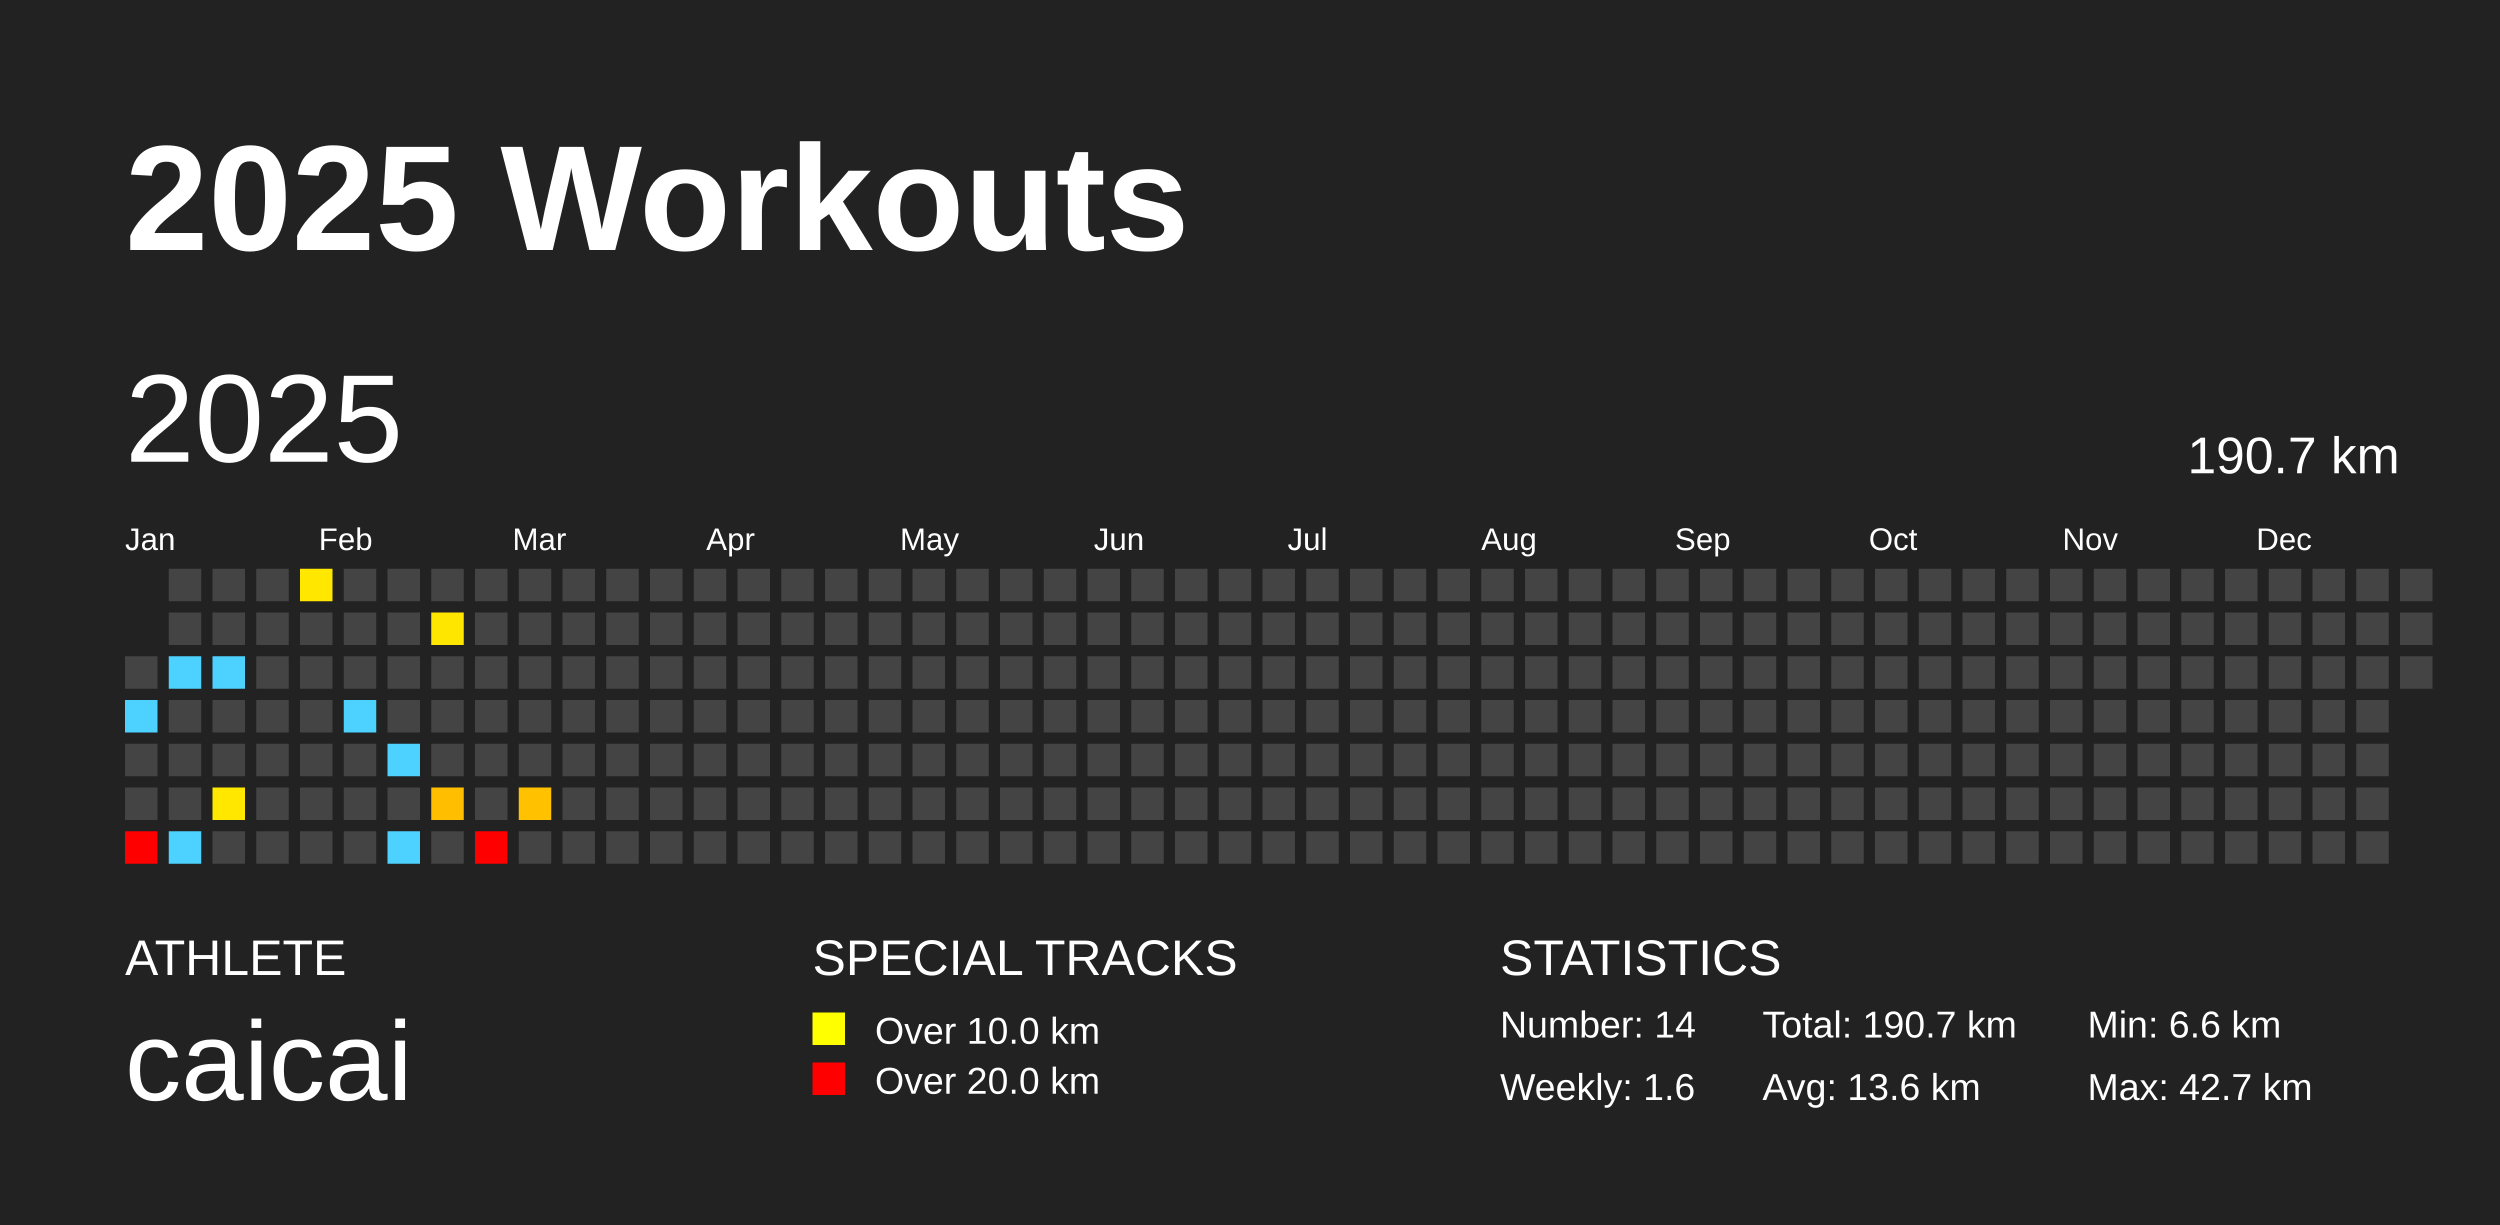
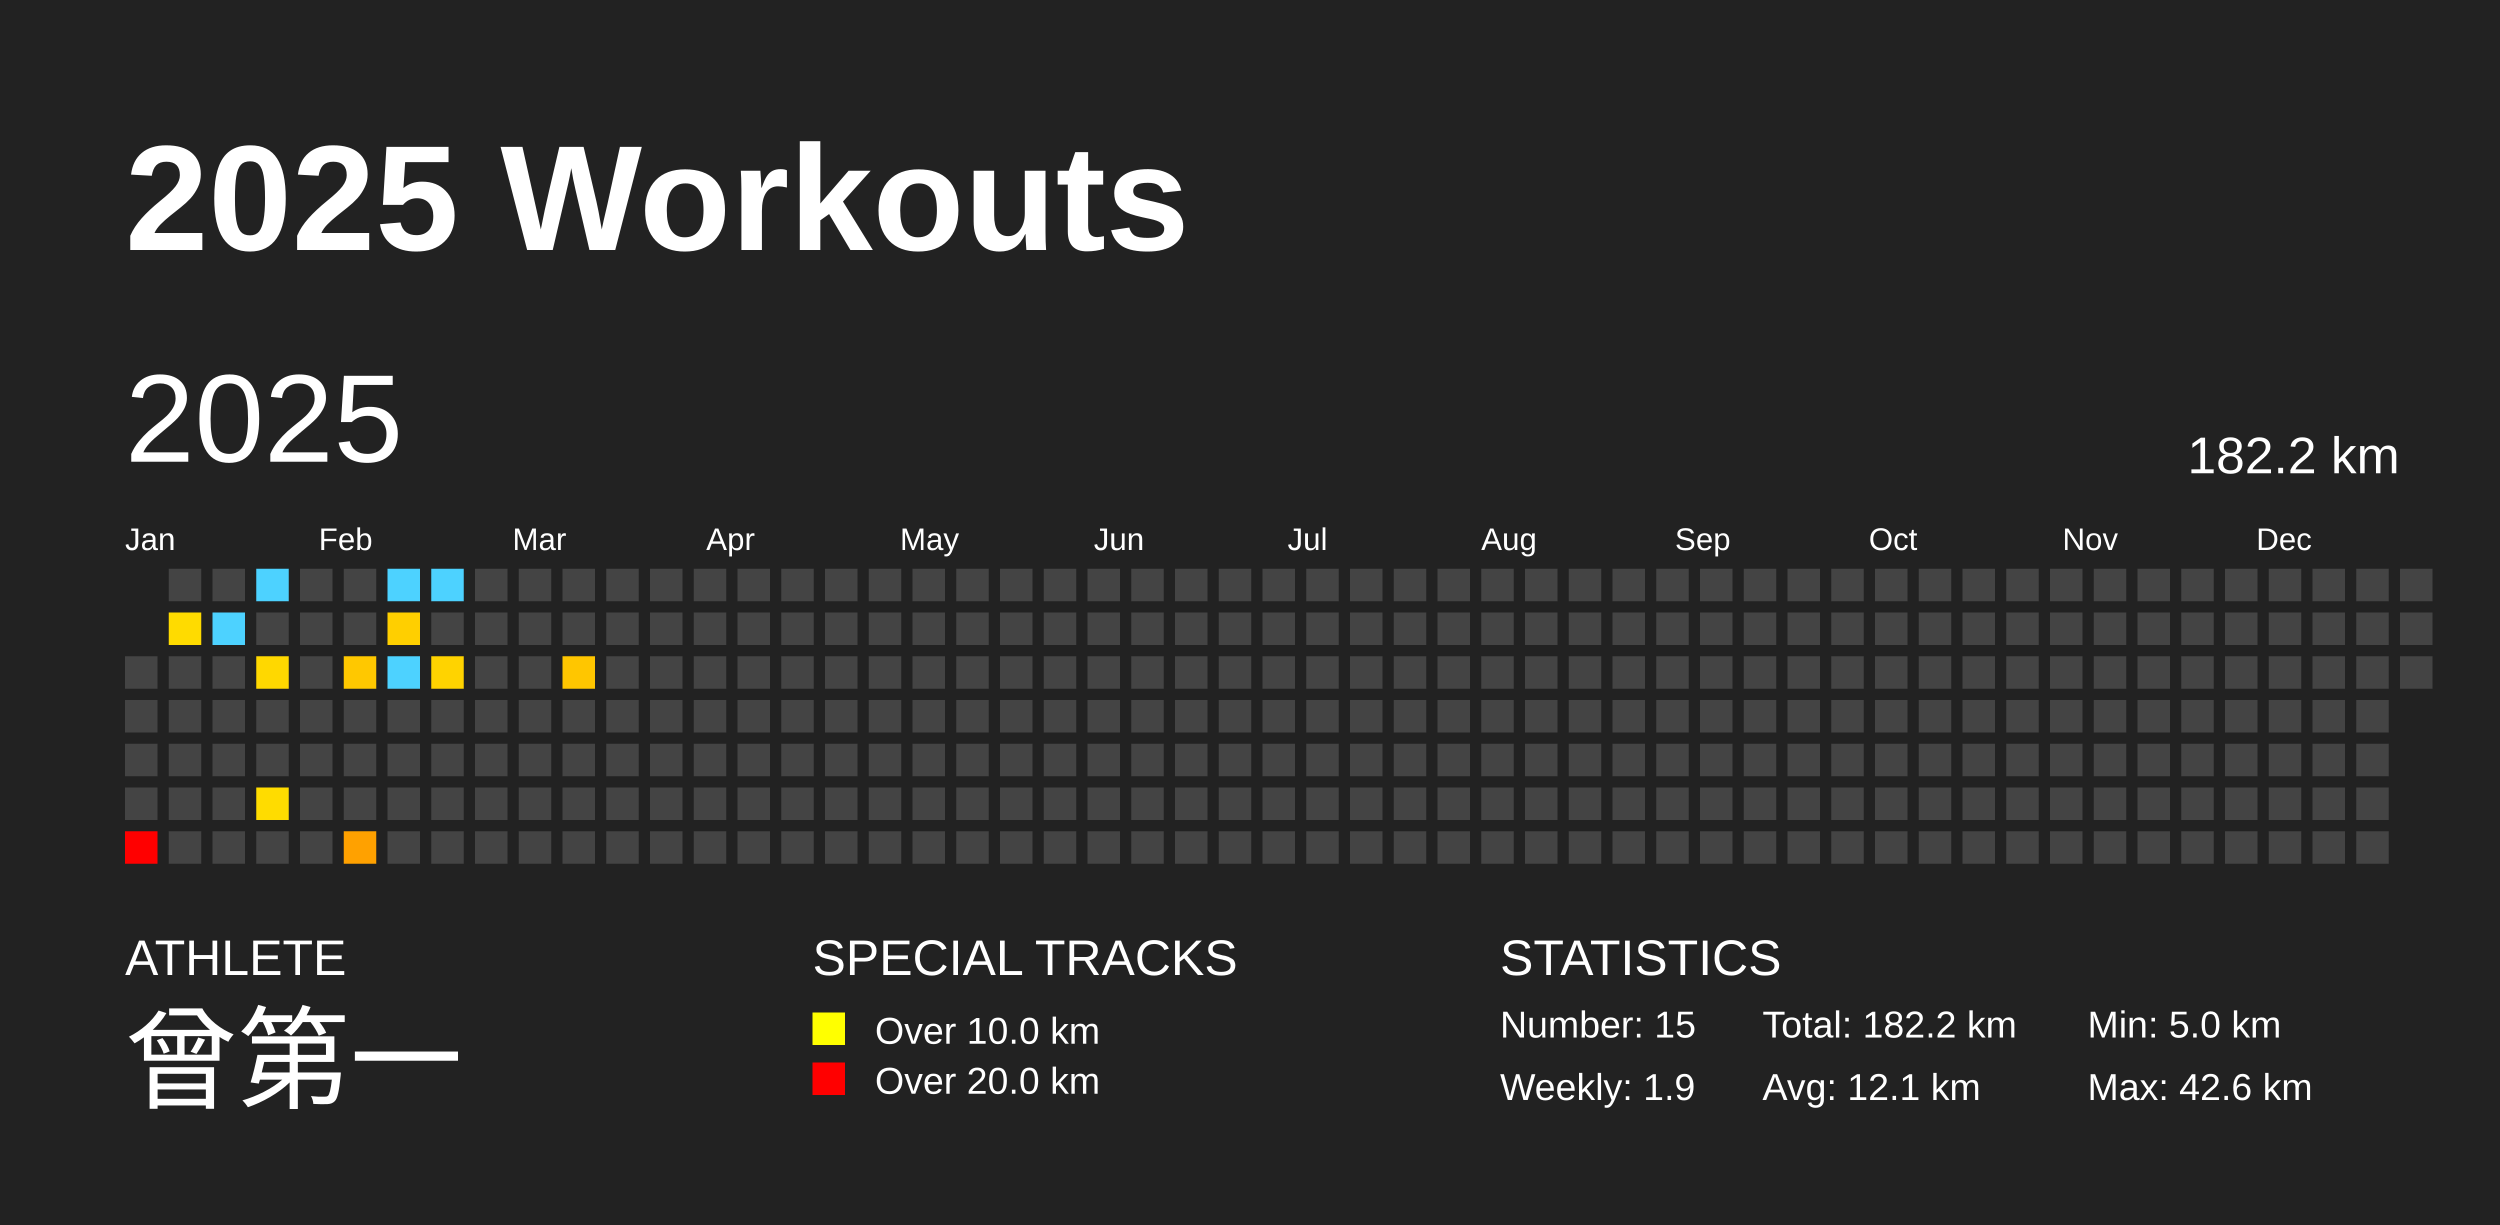
<svg xmlns="http://www.w3.org/2000/svg" baseProfile="full" height="98mm" version="1.1" viewBox="0,0,200,98" width="200mm">
  <defs />
  <rect fill="#222222" height="98" width="200" x="0" y="0" />
  <text fill="#FFFFFF" style="font-size:12px; font-family:Arial; font-weight:bold;" x="10" y="20">2025 Workouts</text>
  <text fill="#FFFFFF" style="font-size:4px; font-family:Arial" x="10" y="78">ATHLETE</text>
-   <text fill="#FFFFFF" style="font-size:9px; font-family:Arial" x="10" y="88">caicai</text>
+   <text fill="#FFFFFF" style="font-size:9px; font-family:Arial" x="10" y="88">曾第一</text>
  <text fill="#FFFFFF" style="font-size:4px; font-family:Arial" x="65" y="78">SPECIAL TRACKS</text>
  <rect fill="yellow" height="2.6" width="2.6" x="65" y="81" />
  <text fill="#FFFFFF" style="font-size:3px; font-family:Arial" x="70" y="83.5">Over 10.0 km</text>
  <rect fill="red" height="2.6" width="2.6" x="65" y="85" />
  <text fill="#FFFFFF" style="font-size:3px; font-family:Arial" x="70" y="87.5">Over 20.0 km</text>
  <text fill="#FFFFFF" style="font-size:4px; font-family:Arial" x="120" y="78">STATISTICS</text>
-   <text fill="#FFFFFF" style="font-size:3px; font-family:Arial" x="120" y="83">Number: 14</text>
-   <text fill="#FFFFFF" style="font-size:3px; font-family:Arial" x="120" y="88">Weekly: 1.6</text>
-   <text fill="#FFFFFF" style="font-size:3px; font-family:Arial" x="141" y="83">Total: 190.7 km</text>
-   <text fill="#FFFFFF" style="font-size:3px; font-family:Arial" x="141" y="88">Avg: 13.6 km</text>
-   <text fill="#FFFFFF" style="font-size:3px; font-family:Arial" x="167" y="83">Min: 6.6 km</text>
-   <text fill="#FFFFFF" style="font-size:3px; font-family:Arial" x="167" y="88">Max: 42.7 km</text>
+   <text fill="#FFFFFF" style="font-size:3px; font-family:Arial" x="120" y="83">Number: 15</text>
+   <text fill="#FFFFFF" style="font-size:3px; font-family:Arial" x="120" y="88">Weekly: 1.9</text>
+   <text fill="#FFFFFF" style="font-size:3px; font-family:Arial" x="141" y="83">Total: 182.2 km</text>
+   <text fill="#FFFFFF" style="font-size:3px; font-family:Arial" x="141" y="88">Avg: 12.1 km</text>
+   <text fill="#FFFFFF" style="font-size:3px; font-family:Arial" x="167" y="83">Min: 5.0 km</text>
+   <text fill="#FFFFFF" style="font-size:3px; font-family:Arial" x="167" y="88">Max: 42.6 km</text>
  <text dominant-baseline="hanging" fill="#FFFFFF" style="font-size:10.0px; font-family:Arial;" x="10" y="30">2025</text>
-   <text dominant-baseline="hanging" fill="#FFFFFF" style="font-size:4.125px; font-family:Arial;" x="175" y="35">190.7 km</text>
+   <text dominant-baseline="hanging" fill="#FFFFFF" style="font-size:4.125px; font-family:Arial;" x="175" y="35">182.2 km</text>
  <text fill="#FFFFFF" style="font-size:2.5px; font-family:Arial" x="10.0" y="44">Jan</text>
  <text fill="#FFFFFF" style="font-size:2.5px; font-family:Arial" x="25.5" y="44">Feb</text>
  <text fill="#FFFFFF" style="font-size:2.5px; font-family:Arial" x="41.0" y="44">Mar</text>
  <text fill="#FFFFFF" style="font-size:2.5px; font-family:Arial" x="56.5" y="44">Apr</text>
  <text fill="#FFFFFF" style="font-size:2.5px; font-family:Arial" x="72.0" y="44">May</text>
  <text fill="#FFFFFF" style="font-size:2.5px; font-family:Arial" x="87.5" y="44">Jun</text>
  <text fill="#FFFFFF" style="font-size:2.5px; font-family:Arial" x="103.0" y="44">Jul</text>
  <text fill="#FFFFFF" style="font-size:2.5px; font-family:Arial" x="118.5" y="44">Aug</text>
  <text fill="#FFFFFF" style="font-size:2.5px; font-family:Arial" x="134.0" y="44">Sep</text>
  <text fill="#FFFFFF" style="font-size:2.5px; font-family:Arial" x="149.5" y="44">Oct</text>
  <text fill="#FFFFFF" style="font-size:2.5px; font-family:Arial" x="165.0" y="44">Nov</text>
  <text fill="#FFFFFF" style="font-size:2.5px; font-family:Arial" x="180.5" y="44">Dec</text>
  <rect fill="#444444" height="2.6" width="2.6" x="10.0" y="52.5" />
-   <rect fill="#4dd2ff" height="2.6" width="2.6" x="10.0" y="56.0" />
+   <rect fill="#444444" height="2.6" width="2.6" x="10.0" y="56.0" />
  <rect fill="#444444" height="2.6" width="2.6" x="10.0" y="59.5" />
  <rect fill="#444444" height="2.6" width="2.6" x="10.0" y="63.0" />
  <rect fill="red" height="2.6" width="2.6" x="10.0" y="66.5" />
  <rect fill="#444444" height="2.6" width="2.6" x="13.5" y="45.5" />
-   <rect fill="#444444" height="2.6" width="2.6" x="13.5" y="49.0" />
-   <rect fill="#4dd2ff" height="2.6" width="2.6" x="13.5" y="52.5" />
+   <rect fill="#ffdb00" height="2.6" width="2.6" x="13.5" y="49.0" />
+   <rect fill="#444444" height="2.6" width="2.6" x="13.5" y="52.5" />
  <rect fill="#444444" height="2.6" width="2.6" x="13.5" y="56.0" />
  <rect fill="#444444" height="2.6" width="2.6" x="13.5" y="59.5" />
  <rect fill="#444444" height="2.6" width="2.6" x="13.5" y="63.0" />
-   <rect fill="#4dd2ff" height="2.6" width="2.6" x="13.5" y="66.5" />
+   <rect fill="#444444" height="2.6" width="2.6" x="13.5" y="66.5" />
  <rect fill="#444444" height="2.6" width="2.6" x="17.0" y="45.5" />
-   <rect fill="#444444" height="2.6" width="2.6" x="17.0" y="49.0" />
-   <rect fill="#4dd2ff" height="2.6" width="2.6" x="17.0" y="52.5" />
+   <rect fill="#4dd2ff" height="2.6" width="2.6" x="17.0" y="49.0" />
+   <rect fill="#444444" height="2.6" width="2.6" x="17.0" y="52.5" />
  <rect fill="#444444" height="2.6" width="2.6" x="17.0" y="56.0" />
  <rect fill="#444444" height="2.6" width="2.6" x="17.0" y="59.5" />
-   <rect fill="#ffe700" height="2.6" width="2.6" x="17.0" y="63.0" />
+   <rect fill="#444444" height="2.6" width="2.6" x="17.0" y="63.0" />
  <rect fill="#444444" height="2.6" width="2.6" x="17.0" y="66.5" />
-   <rect fill="#444444" height="2.6" width="2.6" x="20.5" y="45.5" />
+   <rect fill="#4dd2ff" height="2.6" width="2.6" x="20.5" y="45.5" />
  <rect fill="#444444" height="2.6" width="2.6" x="20.5" y="49.0" />
-   <rect fill="#444444" height="2.6" width="2.6" x="20.5" y="52.5" />
+   <rect fill="#ffd800" height="2.6" width="2.6" x="20.5" y="52.5" />
  <rect fill="#444444" height="2.6" width="2.6" x="20.5" y="56.0" />
  <rect fill="#444444" height="2.6" width="2.6" x="20.5" y="59.5" />
-   <rect fill="#444444" height="2.6" width="2.6" x="20.5" y="63.0" />
+   <rect fill="#ffdc00" height="2.6" width="2.6" x="20.5" y="63.0" />
  <rect fill="#444444" height="2.6" width="2.6" x="20.5" y="66.5" />
-   <rect fill="#ffe700" height="2.6" width="2.6" x="24.0" y="45.5" />
+   <rect fill="#444444" height="2.6" width="2.6" x="24.0" y="45.5" />
  <rect fill="#444444" height="2.6" width="2.6" x="24.0" y="49.0" />
  <rect fill="#444444" height="2.6" width="2.6" x="24.0" y="52.5" />
  <rect fill="#444444" height="2.6" width="2.6" x="24.0" y="56.0" />
  <rect fill="#444444" height="2.6" width="2.6" x="24.0" y="59.5" />
  <rect fill="#444444" height="2.6" width="2.6" x="24.0" y="63.0" />
  <rect fill="#444444" height="2.6" width="2.6" x="24.0" y="66.5" />
  <rect fill="#444444" height="2.6" width="2.6" x="27.5" y="45.5" />
  <rect fill="#444444" height="2.6" width="2.6" x="27.5" y="49.0" />
-   <rect fill="#444444" height="2.6" width="2.6" x="27.5" y="52.5" />
-   <rect fill="#4dd2ff" height="2.6" width="2.6" x="27.5" y="56.0" />
+   <rect fill="#ffc800" height="2.6" width="2.6" x="27.5" y="52.5" />
+   <rect fill="#444444" height="2.6" width="2.6" x="27.5" y="56.0" />
  <rect fill="#444444" height="2.6" width="2.6" x="27.5" y="59.5" />
  <rect fill="#444444" height="2.6" width="2.6" x="27.5" y="63.0" />
-   <rect fill="#444444" height="2.6" width="2.6" x="27.5" y="66.5" />
-   <rect fill="#444444" height="2.6" width="2.6" x="31.0" y="45.5" />
-   <rect fill="#444444" height="2.6" width="2.6" x="31.0" y="49.0" />
-   <rect fill="#444444" height="2.6" width="2.6" x="31.0" y="52.5" />
+   <rect fill="#ffa100" height="2.6" width="2.6" x="27.5" y="66.5" />
+   <rect fill="#4dd2ff" height="2.6" width="2.6" x="31.0" y="45.5" />
+   <rect fill="#ffcf00" height="2.6" width="2.6" x="31.0" y="49.0" />
+   <rect fill="#4dd2ff" height="2.6" width="2.6" x="31.0" y="52.5" />
  <rect fill="#444444" height="2.6" width="2.6" x="31.0" y="56.0" />
-   <rect fill="#4dd2ff" height="2.6" width="2.6" x="31.0" y="59.5" />
+   <rect fill="#444444" height="2.6" width="2.6" x="31.0" y="59.5" />
  <rect fill="#444444" height="2.6" width="2.6" x="31.0" y="63.0" />
-   <rect fill="#4dd2ff" height="2.6" width="2.6" x="31.0" y="66.5" />
-   <rect fill="#444444" height="2.6" width="2.6" x="34.5" y="45.5" />
-   <rect fill="#ffe600" height="2.6" width="2.6" x="34.5" y="49.0" />
-   <rect fill="#444444" height="2.6" width="2.6" x="34.5" y="52.5" />
+   <rect fill="#444444" height="2.6" width="2.6" x="31.0" y="66.5" />
+   <rect fill="#4dd2ff" height="2.6" width="2.6" x="34.5" y="45.5" />
+   <rect fill="#444444" height="2.6" width="2.6" x="34.5" y="49.0" />
+   <rect fill="#ffd300" height="2.6" width="2.6" x="34.5" y="52.5" />
  <rect fill="#444444" height="2.6" width="2.6" x="34.5" y="56.0" />
  <rect fill="#444444" height="2.6" width="2.6" x="34.5" y="59.5" />
-   <rect fill="#ffbf00" height="2.6" width="2.6" x="34.5" y="63.0" />
+   <rect fill="#444444" height="2.6" width="2.6" x="34.5" y="63.0" />
  <rect fill="#444444" height="2.6" width="2.6" x="34.5" y="66.5" />
  <rect fill="#444444" height="2.6" width="2.6" x="38.0" y="45.5" />
  <rect fill="#444444" height="2.6" width="2.6" x="38.0" y="49.0" />
  <rect fill="#444444" height="2.6" width="2.6" x="38.0" y="52.5" />
  <rect fill="#444444" height="2.6" width="2.6" x="38.0" y="56.0" />
  <rect fill="#444444" height="2.6" width="2.6" x="38.0" y="59.5" />
  <rect fill="#444444" height="2.6" width="2.6" x="38.0" y="63.0" />
-   <rect fill="red" height="2.6" width="2.6" x="38.0" y="66.5" />
+   <rect fill="#444444" height="2.6" width="2.6" x="38.0" y="66.5" />
  <rect fill="#444444" height="2.6" width="2.6" x="41.5" y="45.5" />
  <rect fill="#444444" height="2.6" width="2.6" x="41.5" y="49.0" />
  <rect fill="#444444" height="2.6" width="2.6" x="41.5" y="52.5" />
  <rect fill="#444444" height="2.6" width="2.6" x="41.5" y="56.0" />
  <rect fill="#444444" height="2.6" width="2.6" x="41.5" y="59.5" />
-   <rect fill="#ffc100" height="2.6" width="2.6" x="41.5" y="63.0" />
+   <rect fill="#444444" height="2.6" width="2.6" x="41.5" y="63.0" />
  <rect fill="#444444" height="2.6" width="2.6" x="41.5" y="66.5" />
  <rect fill="#444444" height="2.6" width="2.6" x="45.0" y="45.5" />
  <rect fill="#444444" height="2.6" width="2.6" x="45.0" y="49.0" />
-   <rect fill="#444444" height="2.6" width="2.6" x="45.0" y="52.5" />
+   <rect fill="#ffc600" height="2.6" width="2.6" x="45.0" y="52.5" />
  <rect fill="#444444" height="2.6" width="2.6" x="45.0" y="56.0" />
  <rect fill="#444444" height="2.6" width="2.6" x="45.0" y="59.5" />
  <rect fill="#444444" height="2.6" width="2.6" x="45.0" y="63.0" />
  <rect fill="#444444" height="2.6" width="2.6" x="45.0" y="66.5" />
  <rect fill="#444444" height="2.6" width="2.6" x="48.5" y="45.5" />
  <rect fill="#444444" height="2.6" width="2.6" x="48.5" y="49.0" />
  <rect fill="#444444" height="2.6" width="2.6" x="48.5" y="52.5" />
  <rect fill="#444444" height="2.6" width="2.6" x="48.5" y="56.0" />
  <rect fill="#444444" height="2.6" width="2.6" x="48.5" y="59.5" />
  <rect fill="#444444" height="2.6" width="2.6" x="48.5" y="63.0" />
  <rect fill="#444444" height="2.6" width="2.6" x="48.5" y="66.5" />
  <rect fill="#444444" height="2.6" width="2.6" x="52.0" y="45.5" />
  <rect fill="#444444" height="2.6" width="2.6" x="52.0" y="49.0" />
  <rect fill="#444444" height="2.6" width="2.6" x="52.0" y="52.5" />
  <rect fill="#444444" height="2.6" width="2.6" x="52.0" y="56.0" />
  <rect fill="#444444" height="2.6" width="2.6" x="52.0" y="59.5" />
  <rect fill="#444444" height="2.6" width="2.6" x="52.0" y="63.0" />
  <rect fill="#444444" height="2.6" width="2.6" x="52.0" y="66.5" />
  <rect fill="#444444" height="2.6" width="2.6" x="55.5" y="45.5" />
  <rect fill="#444444" height="2.6" width="2.6" x="55.5" y="49.0" />
  <rect fill="#444444" height="2.6" width="2.6" x="55.5" y="52.5" />
  <rect fill="#444444" height="2.6" width="2.6" x="55.5" y="56.0" />
  <rect fill="#444444" height="2.6" width="2.6" x="55.5" y="59.5" />
  <rect fill="#444444" height="2.6" width="2.6" x="55.5" y="63.0" />
  <rect fill="#444444" height="2.6" width="2.6" x="55.5" y="66.5" />
  <rect fill="#444444" height="2.6" width="2.6" x="59.0" y="45.5" />
  <rect fill="#444444" height="2.6" width="2.6" x="59.0" y="49.0" />
  <rect fill="#444444" height="2.6" width="2.6" x="59.0" y="52.5" />
  <rect fill="#444444" height="2.6" width="2.6" x="59.0" y="56.0" />
  <rect fill="#444444" height="2.6" width="2.6" x="59.0" y="59.5" />
  <rect fill="#444444" height="2.6" width="2.6" x="59.0" y="63.0" />
  <rect fill="#444444" height="2.6" width="2.6" x="59.0" y="66.5" />
  <rect fill="#444444" height="2.6" width="2.6" x="62.5" y="45.5" />
  <rect fill="#444444" height="2.6" width="2.6" x="62.5" y="49.0" />
  <rect fill="#444444" height="2.6" width="2.6" x="62.5" y="52.5" />
  <rect fill="#444444" height="2.6" width="2.6" x="62.5" y="56.0" />
  <rect fill="#444444" height="2.6" width="2.6" x="62.5" y="59.5" />
  <rect fill="#444444" height="2.6" width="2.6" x="62.5" y="63.0" />
  <rect fill="#444444" height="2.6" width="2.6" x="62.5" y="66.5" />
  <rect fill="#444444" height="2.6" width="2.6" x="66.0" y="45.5" />
  <rect fill="#444444" height="2.6" width="2.6" x="66.0" y="49.0" />
  <rect fill="#444444" height="2.6" width="2.6" x="66.0" y="52.5" />
  <rect fill="#444444" height="2.6" width="2.6" x="66.0" y="56.0" />
  <rect fill="#444444" height="2.6" width="2.6" x="66.0" y="59.5" />
  <rect fill="#444444" height="2.6" width="2.6" x="66.0" y="63.0" />
  <rect fill="#444444" height="2.6" width="2.6" x="66.0" y="66.5" />
  <rect fill="#444444" height="2.6" width="2.6" x="69.5" y="45.5" />
  <rect fill="#444444" height="2.6" width="2.6" x="69.5" y="49.0" />
  <rect fill="#444444" height="2.6" width="2.6" x="69.5" y="52.5" />
  <rect fill="#444444" height="2.6" width="2.6" x="69.5" y="56.0" />
  <rect fill="#444444" height="2.6" width="2.6" x="69.5" y="59.5" />
  <rect fill="#444444" height="2.6" width="2.6" x="69.5" y="63.0" />
  <rect fill="#444444" height="2.6" width="2.6" x="69.5" y="66.5" />
  <rect fill="#444444" height="2.6" width="2.6" x="73.0" y="45.5" />
  <rect fill="#444444" height="2.6" width="2.6" x="73.0" y="49.0" />
  <rect fill="#444444" height="2.6" width="2.6" x="73.0" y="52.5" />
  <rect fill="#444444" height="2.6" width="2.6" x="73.0" y="56.0" />
  <rect fill="#444444" height="2.6" width="2.6" x="73.0" y="59.5" />
  <rect fill="#444444" height="2.6" width="2.6" x="73.0" y="63.0" />
  <rect fill="#444444" height="2.6" width="2.6" x="73.0" y="66.5" />
  <rect fill="#444444" height="2.6" width="2.6" x="76.5" y="45.5" />
  <rect fill="#444444" height="2.6" width="2.6" x="76.5" y="49.0" />
  <rect fill="#444444" height="2.6" width="2.6" x="76.5" y="52.5" />
  <rect fill="#444444" height="2.6" width="2.6" x="76.5" y="56.0" />
  <rect fill="#444444" height="2.6" width="2.6" x="76.5" y="59.5" />
  <rect fill="#444444" height="2.6" width="2.6" x="76.5" y="63.0" />
  <rect fill="#444444" height="2.6" width="2.6" x="76.5" y="66.5" />
  <rect fill="#444444" height="2.6" width="2.6" x="80.0" y="45.5" />
  <rect fill="#444444" height="2.6" width="2.6" x="80.0" y="49.0" />
  <rect fill="#444444" height="2.6" width="2.6" x="80.0" y="52.5" />
  <rect fill="#444444" height="2.6" width="2.6" x="80.0" y="56.0" />
  <rect fill="#444444" height="2.6" width="2.6" x="80.0" y="59.5" />
  <rect fill="#444444" height="2.6" width="2.6" x="80.0" y="63.0" />
  <rect fill="#444444" height="2.6" width="2.6" x="80.0" y="66.5" />
  <rect fill="#444444" height="2.6" width="2.6" x="83.5" y="45.5" />
  <rect fill="#444444" height="2.6" width="2.6" x="83.5" y="49.0" />
  <rect fill="#444444" height="2.6" width="2.6" x="83.5" y="52.5" />
  <rect fill="#444444" height="2.6" width="2.6" x="83.5" y="56.0" />
  <rect fill="#444444" height="2.6" width="2.6" x="83.5" y="59.5" />
  <rect fill="#444444" height="2.6" width="2.6" x="83.5" y="63.0" />
  <rect fill="#444444" height="2.6" width="2.6" x="83.5" y="66.5" />
  <rect fill="#444444" height="2.6" width="2.6" x="87.0" y="45.5" />
  <rect fill="#444444" height="2.6" width="2.6" x="87.0" y="49.0" />
  <rect fill="#444444" height="2.6" width="2.6" x="87.0" y="52.5" />
  <rect fill="#444444" height="2.6" width="2.6" x="87.0" y="56.0" />
  <rect fill="#444444" height="2.6" width="2.6" x="87.0" y="59.5" />
  <rect fill="#444444" height="2.6" width="2.6" x="87.0" y="63.0" />
  <rect fill="#444444" height="2.6" width="2.6" x="87.0" y="66.5" />
  <rect fill="#444444" height="2.6" width="2.6" x="90.5" y="45.5" />
  <rect fill="#444444" height="2.6" width="2.6" x="90.5" y="49.0" />
  <rect fill="#444444" height="2.6" width="2.6" x="90.5" y="52.5" />
  <rect fill="#444444" height="2.6" width="2.6" x="90.5" y="56.0" />
  <rect fill="#444444" height="2.6" width="2.6" x="90.5" y="59.5" />
  <rect fill="#444444" height="2.6" width="2.6" x="90.5" y="63.0" />
  <rect fill="#444444" height="2.6" width="2.6" x="90.5" y="66.5" />
  <rect fill="#444444" height="2.6" width="2.6" x="94.0" y="45.5" />
  <rect fill="#444444" height="2.6" width="2.6" x="94.0" y="49.0" />
  <rect fill="#444444" height="2.6" width="2.6" x="94.0" y="52.5" />
  <rect fill="#444444" height="2.6" width="2.6" x="94.0" y="56.0" />
  <rect fill="#444444" height="2.6" width="2.6" x="94.0" y="59.5" />
  <rect fill="#444444" height="2.6" width="2.6" x="94.0" y="63.0" />
  <rect fill="#444444" height="2.6" width="2.6" x="94.0" y="66.5" />
  <rect fill="#444444" height="2.6" width="2.6" x="97.5" y="45.5" />
  <rect fill="#444444" height="2.6" width="2.6" x="97.5" y="49.0" />
  <rect fill="#444444" height="2.6" width="2.6" x="97.5" y="52.5" />
  <rect fill="#444444" height="2.6" width="2.6" x="97.5" y="56.0" />
  <rect fill="#444444" height="2.6" width="2.6" x="97.5" y="59.5" />
  <rect fill="#444444" height="2.6" width="2.6" x="97.5" y="63.0" />
  <rect fill="#444444" height="2.6" width="2.6" x="97.5" y="66.5" />
  <rect fill="#444444" height="2.6" width="2.6" x="101.0" y="45.5" />
  <rect fill="#444444" height="2.6" width="2.6" x="101.0" y="49.0" />
  <rect fill="#444444" height="2.6" width="2.6" x="101.0" y="52.5" />
  <rect fill="#444444" height="2.6" width="2.6" x="101.0" y="56.0" />
  <rect fill="#444444" height="2.6" width="2.6" x="101.0" y="59.5" />
  <rect fill="#444444" height="2.6" width="2.6" x="101.0" y="63.0" />
  <rect fill="#444444" height="2.6" width="2.6" x="101.0" y="66.5" />
  <rect fill="#444444" height="2.6" width="2.6" x="104.5" y="45.5" />
  <rect fill="#444444" height="2.6" width="2.6" x="104.5" y="49.0" />
  <rect fill="#444444" height="2.6" width="2.6" x="104.5" y="52.5" />
  <rect fill="#444444" height="2.6" width="2.6" x="104.5" y="56.0" />
  <rect fill="#444444" height="2.6" width="2.6" x="104.5" y="59.5" />
  <rect fill="#444444" height="2.6" width="2.6" x="104.5" y="63.0" />
  <rect fill="#444444" height="2.6" width="2.6" x="104.5" y="66.5" />
  <rect fill="#444444" height="2.6" width="2.6" x="108.0" y="45.5" />
  <rect fill="#444444" height="2.6" width="2.6" x="108.0" y="49.0" />
  <rect fill="#444444" height="2.6" width="2.6" x="108.0" y="52.5" />
  <rect fill="#444444" height="2.6" width="2.6" x="108.0" y="56.0" />
  <rect fill="#444444" height="2.6" width="2.6" x="108.0" y="59.5" />
  <rect fill="#444444" height="2.6" width="2.6" x="108.0" y="63.0" />
  <rect fill="#444444" height="2.6" width="2.6" x="108.0" y="66.5" />
  <rect fill="#444444" height="2.6" width="2.6" x="111.5" y="45.5" />
  <rect fill="#444444" height="2.6" width="2.6" x="111.5" y="49.0" />
  <rect fill="#444444" height="2.6" width="2.6" x="111.5" y="52.5" />
  <rect fill="#444444" height="2.6" width="2.6" x="111.5" y="56.0" />
  <rect fill="#444444" height="2.6" width="2.6" x="111.5" y="59.5" />
  <rect fill="#444444" height="2.6" width="2.6" x="111.5" y="63.0" />
  <rect fill="#444444" height="2.6" width="2.6" x="111.5" y="66.5" />
  <rect fill="#444444" height="2.6" width="2.6" x="115.0" y="45.5" />
  <rect fill="#444444" height="2.6" width="2.6" x="115.0" y="49.0" />
  <rect fill="#444444" height="2.6" width="2.6" x="115.0" y="52.5" />
  <rect fill="#444444" height="2.6" width="2.6" x="115.0" y="56.0" />
  <rect fill="#444444" height="2.6" width="2.6" x="115.0" y="59.5" />
  <rect fill="#444444" height="2.6" width="2.6" x="115.0" y="63.0" />
  <rect fill="#444444" height="2.6" width="2.6" x="115.0" y="66.5" />
  <rect fill="#444444" height="2.6" width="2.6" x="118.5" y="45.5" />
  <rect fill="#444444" height="2.6" width="2.6" x="118.5" y="49.0" />
  <rect fill="#444444" height="2.6" width="2.6" x="118.5" y="52.5" />
  <rect fill="#444444" height="2.6" width="2.6" x="118.5" y="56.0" />
  <rect fill="#444444" height="2.6" width="2.6" x="118.5" y="59.5" />
  <rect fill="#444444" height="2.6" width="2.6" x="118.5" y="63.0" />
  <rect fill="#444444" height="2.6" width="2.6" x="118.5" y="66.5" />
  <rect fill="#444444" height="2.6" width="2.6" x="122.0" y="45.5" />
  <rect fill="#444444" height="2.6" width="2.6" x="122.0" y="49.0" />
  <rect fill="#444444" height="2.6" width="2.6" x="122.0" y="52.5" />
  <rect fill="#444444" height="2.6" width="2.6" x="122.0" y="56.0" />
  <rect fill="#444444" height="2.6" width="2.6" x="122.0" y="59.5" />
  <rect fill="#444444" height="2.6" width="2.6" x="122.0" y="63.0" />
  <rect fill="#444444" height="2.6" width="2.6" x="122.0" y="66.5" />
  <rect fill="#444444" height="2.6" width="2.6" x="125.5" y="45.5" />
  <rect fill="#444444" height="2.6" width="2.6" x="125.5" y="49.0" />
  <rect fill="#444444" height="2.6" width="2.6" x="125.5" y="52.5" />
  <rect fill="#444444" height="2.6" width="2.6" x="125.5" y="56.0" />
  <rect fill="#444444" height="2.6" width="2.6" x="125.5" y="59.5" />
  <rect fill="#444444" height="2.6" width="2.6" x="125.5" y="63.0" />
  <rect fill="#444444" height="2.6" width="2.6" x="125.5" y="66.5" />
  <rect fill="#444444" height="2.6" width="2.6" x="129.0" y="45.5" />
  <rect fill="#444444" height="2.6" width="2.6" x="129.0" y="49.0" />
  <rect fill="#444444" height="2.6" width="2.6" x="129.0" y="52.5" />
  <rect fill="#444444" height="2.6" width="2.6" x="129.0" y="56.0" />
  <rect fill="#444444" height="2.6" width="2.6" x="129.0" y="59.5" />
  <rect fill="#444444" height="2.6" width="2.6" x="129.0" y="63.0" />
  <rect fill="#444444" height="2.6" width="2.6" x="129.0" y="66.5" />
  <rect fill="#444444" height="2.6" width="2.6" x="132.5" y="45.5" />
  <rect fill="#444444" height="2.6" width="2.6" x="132.5" y="49.0" />
  <rect fill="#444444" height="2.6" width="2.6" x="132.5" y="52.5" />
  <rect fill="#444444" height="2.6" width="2.6" x="132.5" y="56.0" />
  <rect fill="#444444" height="2.6" width="2.6" x="132.5" y="59.5" />
  <rect fill="#444444" height="2.6" width="2.6" x="132.5" y="63.0" />
  <rect fill="#444444" height="2.6" width="2.6" x="132.5" y="66.5" />
  <rect fill="#444444" height="2.6" width="2.6" x="136.0" y="45.5" />
  <rect fill="#444444" height="2.6" width="2.6" x="136.0" y="49.0" />
  <rect fill="#444444" height="2.6" width="2.6" x="136.0" y="52.5" />
  <rect fill="#444444" height="2.6" width="2.6" x="136.0" y="56.0" />
  <rect fill="#444444" height="2.6" width="2.6" x="136.0" y="59.5" />
  <rect fill="#444444" height="2.6" width="2.6" x="136.0" y="63.0" />
  <rect fill="#444444" height="2.6" width="2.6" x="136.0" y="66.5" />
  <rect fill="#444444" height="2.6" width="2.6" x="139.5" y="45.5" />
  <rect fill="#444444" height="2.6" width="2.6" x="139.5" y="49.0" />
  <rect fill="#444444" height="2.6" width="2.6" x="139.5" y="52.5" />
  <rect fill="#444444" height="2.6" width="2.6" x="139.5" y="56.0" />
  <rect fill="#444444" height="2.6" width="2.6" x="139.5" y="59.5" />
  <rect fill="#444444" height="2.6" width="2.6" x="139.5" y="63.0" />
  <rect fill="#444444" height="2.6" width="2.6" x="139.5" y="66.5" />
  <rect fill="#444444" height="2.6" width="2.6" x="143.0" y="45.5" />
  <rect fill="#444444" height="2.6" width="2.6" x="143.0" y="49.0" />
  <rect fill="#444444" height="2.6" width="2.6" x="143.0" y="52.5" />
  <rect fill="#444444" height="2.6" width="2.6" x="143.0" y="56.0" />
  <rect fill="#444444" height="2.6" width="2.6" x="143.0" y="59.5" />
  <rect fill="#444444" height="2.6" width="2.6" x="143.0" y="63.0" />
  <rect fill="#444444" height="2.6" width="2.6" x="143.0" y="66.5" />
  <rect fill="#444444" height="2.6" width="2.6" x="146.5" y="45.5" />
  <rect fill="#444444" height="2.6" width="2.6" x="146.5" y="49.0" />
  <rect fill="#444444" height="2.6" width="2.6" x="146.5" y="52.5" />
  <rect fill="#444444" height="2.6" width="2.6" x="146.5" y="56.0" />
  <rect fill="#444444" height="2.6" width="2.6" x="146.5" y="59.5" />
  <rect fill="#444444" height="2.6" width="2.6" x="146.5" y="63.0" />
  <rect fill="#444444" height="2.6" width="2.6" x="146.5" y="66.5" />
  <rect fill="#444444" height="2.6" width="2.6" x="150.0" y="45.5" />
  <rect fill="#444444" height="2.6" width="2.6" x="150.0" y="49.0" />
  <rect fill="#444444" height="2.6" width="2.6" x="150.0" y="52.5" />
  <rect fill="#444444" height="2.6" width="2.6" x="150.0" y="56.0" />
  <rect fill="#444444" height="2.6" width="2.6" x="150.0" y="59.5" />
  <rect fill="#444444" height="2.6" width="2.6" x="150.0" y="63.0" />
  <rect fill="#444444" height="2.6" width="2.6" x="150.0" y="66.5" />
  <rect fill="#444444" height="2.6" width="2.6" x="153.5" y="45.5" />
  <rect fill="#444444" height="2.6" width="2.6" x="153.5" y="49.0" />
  <rect fill="#444444" height="2.6" width="2.6" x="153.5" y="52.5" />
  <rect fill="#444444" height="2.6" width="2.6" x="153.5" y="56.0" />
  <rect fill="#444444" height="2.6" width="2.6" x="153.5" y="59.5" />
  <rect fill="#444444" height="2.6" width="2.6" x="153.5" y="63.0" />
  <rect fill="#444444" height="2.6" width="2.6" x="153.5" y="66.5" />
  <rect fill="#444444" height="2.6" width="2.6" x="157.0" y="45.5" />
  <rect fill="#444444" height="2.6" width="2.6" x="157.0" y="49.0" />
  <rect fill="#444444" height="2.6" width="2.6" x="157.0" y="52.5" />
  <rect fill="#444444" height="2.6" width="2.6" x="157.0" y="56.0" />
  <rect fill="#444444" height="2.6" width="2.6" x="157.0" y="59.5" />
  <rect fill="#444444" height="2.6" width="2.6" x="157.0" y="63.0" />
  <rect fill="#444444" height="2.6" width="2.6" x="157.0" y="66.5" />
  <rect fill="#444444" height="2.6" width="2.6" x="160.5" y="45.5" />
  <rect fill="#444444" height="2.6" width="2.6" x="160.5" y="49.0" />
  <rect fill="#444444" height="2.6" width="2.6" x="160.5" y="52.5" />
  <rect fill="#444444" height="2.6" width="2.6" x="160.5" y="56.0" />
  <rect fill="#444444" height="2.6" width="2.6" x="160.5" y="59.5" />
  <rect fill="#444444" height="2.6" width="2.6" x="160.5" y="63.0" />
  <rect fill="#444444" height="2.6" width="2.6" x="160.5" y="66.5" />
  <rect fill="#444444" height="2.6" width="2.6" x="164.0" y="45.5" />
  <rect fill="#444444" height="2.6" width="2.6" x="164.0" y="49.0" />
  <rect fill="#444444" height="2.6" width="2.6" x="164.0" y="52.5" />
  <rect fill="#444444" height="2.6" width="2.6" x="164.0" y="56.0" />
  <rect fill="#444444" height="2.6" width="2.6" x="164.0" y="59.5" />
  <rect fill="#444444" height="2.6" width="2.6" x="164.0" y="63.0" />
  <rect fill="#444444" height="2.6" width="2.6" x="164.0" y="66.5" />
  <rect fill="#444444" height="2.6" width="2.6" x="167.5" y="45.5" />
  <rect fill="#444444" height="2.6" width="2.6" x="167.5" y="49.0" />
  <rect fill="#444444" height="2.6" width="2.6" x="167.5" y="52.5" />
  <rect fill="#444444" height="2.6" width="2.6" x="167.5" y="56.0" />
  <rect fill="#444444" height="2.6" width="2.6" x="167.5" y="59.5" />
  <rect fill="#444444" height="2.6" width="2.6" x="167.5" y="63.0" />
  <rect fill="#444444" height="2.6" width="2.6" x="167.5" y="66.5" />
  <rect fill="#444444" height="2.6" width="2.6" x="171.0" y="45.5" />
  <rect fill="#444444" height="2.6" width="2.6" x="171.0" y="49.0" />
  <rect fill="#444444" height="2.6" width="2.6" x="171.0" y="52.5" />
  <rect fill="#444444" height="2.6" width="2.6" x="171.0" y="56.0" />
  <rect fill="#444444" height="2.6" width="2.6" x="171.0" y="59.5" />
  <rect fill="#444444" height="2.6" width="2.6" x="171.0" y="63.0" />
  <rect fill="#444444" height="2.6" width="2.6" x="171.0" y="66.5" />
  <rect fill="#444444" height="2.6" width="2.6" x="174.5" y="45.5" />
  <rect fill="#444444" height="2.6" width="2.6" x="174.5" y="49.0" />
  <rect fill="#444444" height="2.6" width="2.6" x="174.5" y="52.5" />
  <rect fill="#444444" height="2.6" width="2.6" x="174.5" y="56.0" />
  <rect fill="#444444" height="2.6" width="2.6" x="174.5" y="59.5" />
  <rect fill="#444444" height="2.6" width="2.6" x="174.5" y="63.0" />
  <rect fill="#444444" height="2.6" width="2.6" x="174.5" y="66.5" />
  <rect fill="#444444" height="2.6" width="2.6" x="178.0" y="45.5" />
  <rect fill="#444444" height="2.6" width="2.6" x="178.0" y="49.0" />
  <rect fill="#444444" height="2.6" width="2.6" x="178.0" y="52.5" />
  <rect fill="#444444" height="2.6" width="2.6" x="178.0" y="56.0" />
  <rect fill="#444444" height="2.6" width="2.6" x="178.0" y="59.5" />
  <rect fill="#444444" height="2.6" width="2.6" x="178.0" y="63.0" />
  <rect fill="#444444" height="2.6" width="2.6" x="178.0" y="66.5" />
  <rect fill="#444444" height="2.6" width="2.6" x="181.5" y="45.5" />
  <rect fill="#444444" height="2.6" width="2.6" x="181.5" y="49.0" />
  <rect fill="#444444" height="2.6" width="2.6" x="181.5" y="52.5" />
  <rect fill="#444444" height="2.6" width="2.6" x="181.5" y="56.0" />
  <rect fill="#444444" height="2.6" width="2.6" x="181.5" y="59.5" />
  <rect fill="#444444" height="2.6" width="2.6" x="181.5" y="63.0" />
  <rect fill="#444444" height="2.6" width="2.6" x="181.5" y="66.5" />
  <rect fill="#444444" height="2.6" width="2.6" x="185.0" y="45.5" />
  <rect fill="#444444" height="2.6" width="2.6" x="185.0" y="49.0" />
  <rect fill="#444444" height="2.6" width="2.6" x="185.0" y="52.5" />
  <rect fill="#444444" height="2.6" width="2.6" x="185.0" y="56.0" />
  <rect fill="#444444" height="2.6" width="2.6" x="185.0" y="59.5" />
  <rect fill="#444444" height="2.6" width="2.6" x="185.0" y="63.0" />
  <rect fill="#444444" height="2.6" width="2.6" x="185.0" y="66.5" />
  <rect fill="#444444" height="2.6" width="2.6" x="188.5" y="45.5" />
  <rect fill="#444444" height="2.6" width="2.6" x="188.5" y="49.0" />
  <rect fill="#444444" height="2.6" width="2.6" x="188.5" y="52.5" />
  <rect fill="#444444" height="2.6" width="2.6" x="188.5" y="56.0" />
  <rect fill="#444444" height="2.6" width="2.6" x="188.5" y="59.5" />
  <rect fill="#444444" height="2.6" width="2.6" x="188.5" y="63.0" />
  <rect fill="#444444" height="2.6" width="2.6" x="188.5" y="66.5" />
  <rect fill="#444444" height="2.6" width="2.6" x="192.0" y="45.5" />
  <rect fill="#444444" height="2.6" width="2.6" x="192.0" y="49.0" />
  <rect fill="#444444" height="2.6" width="2.6" x="192.0" y="52.5" />
</svg>
